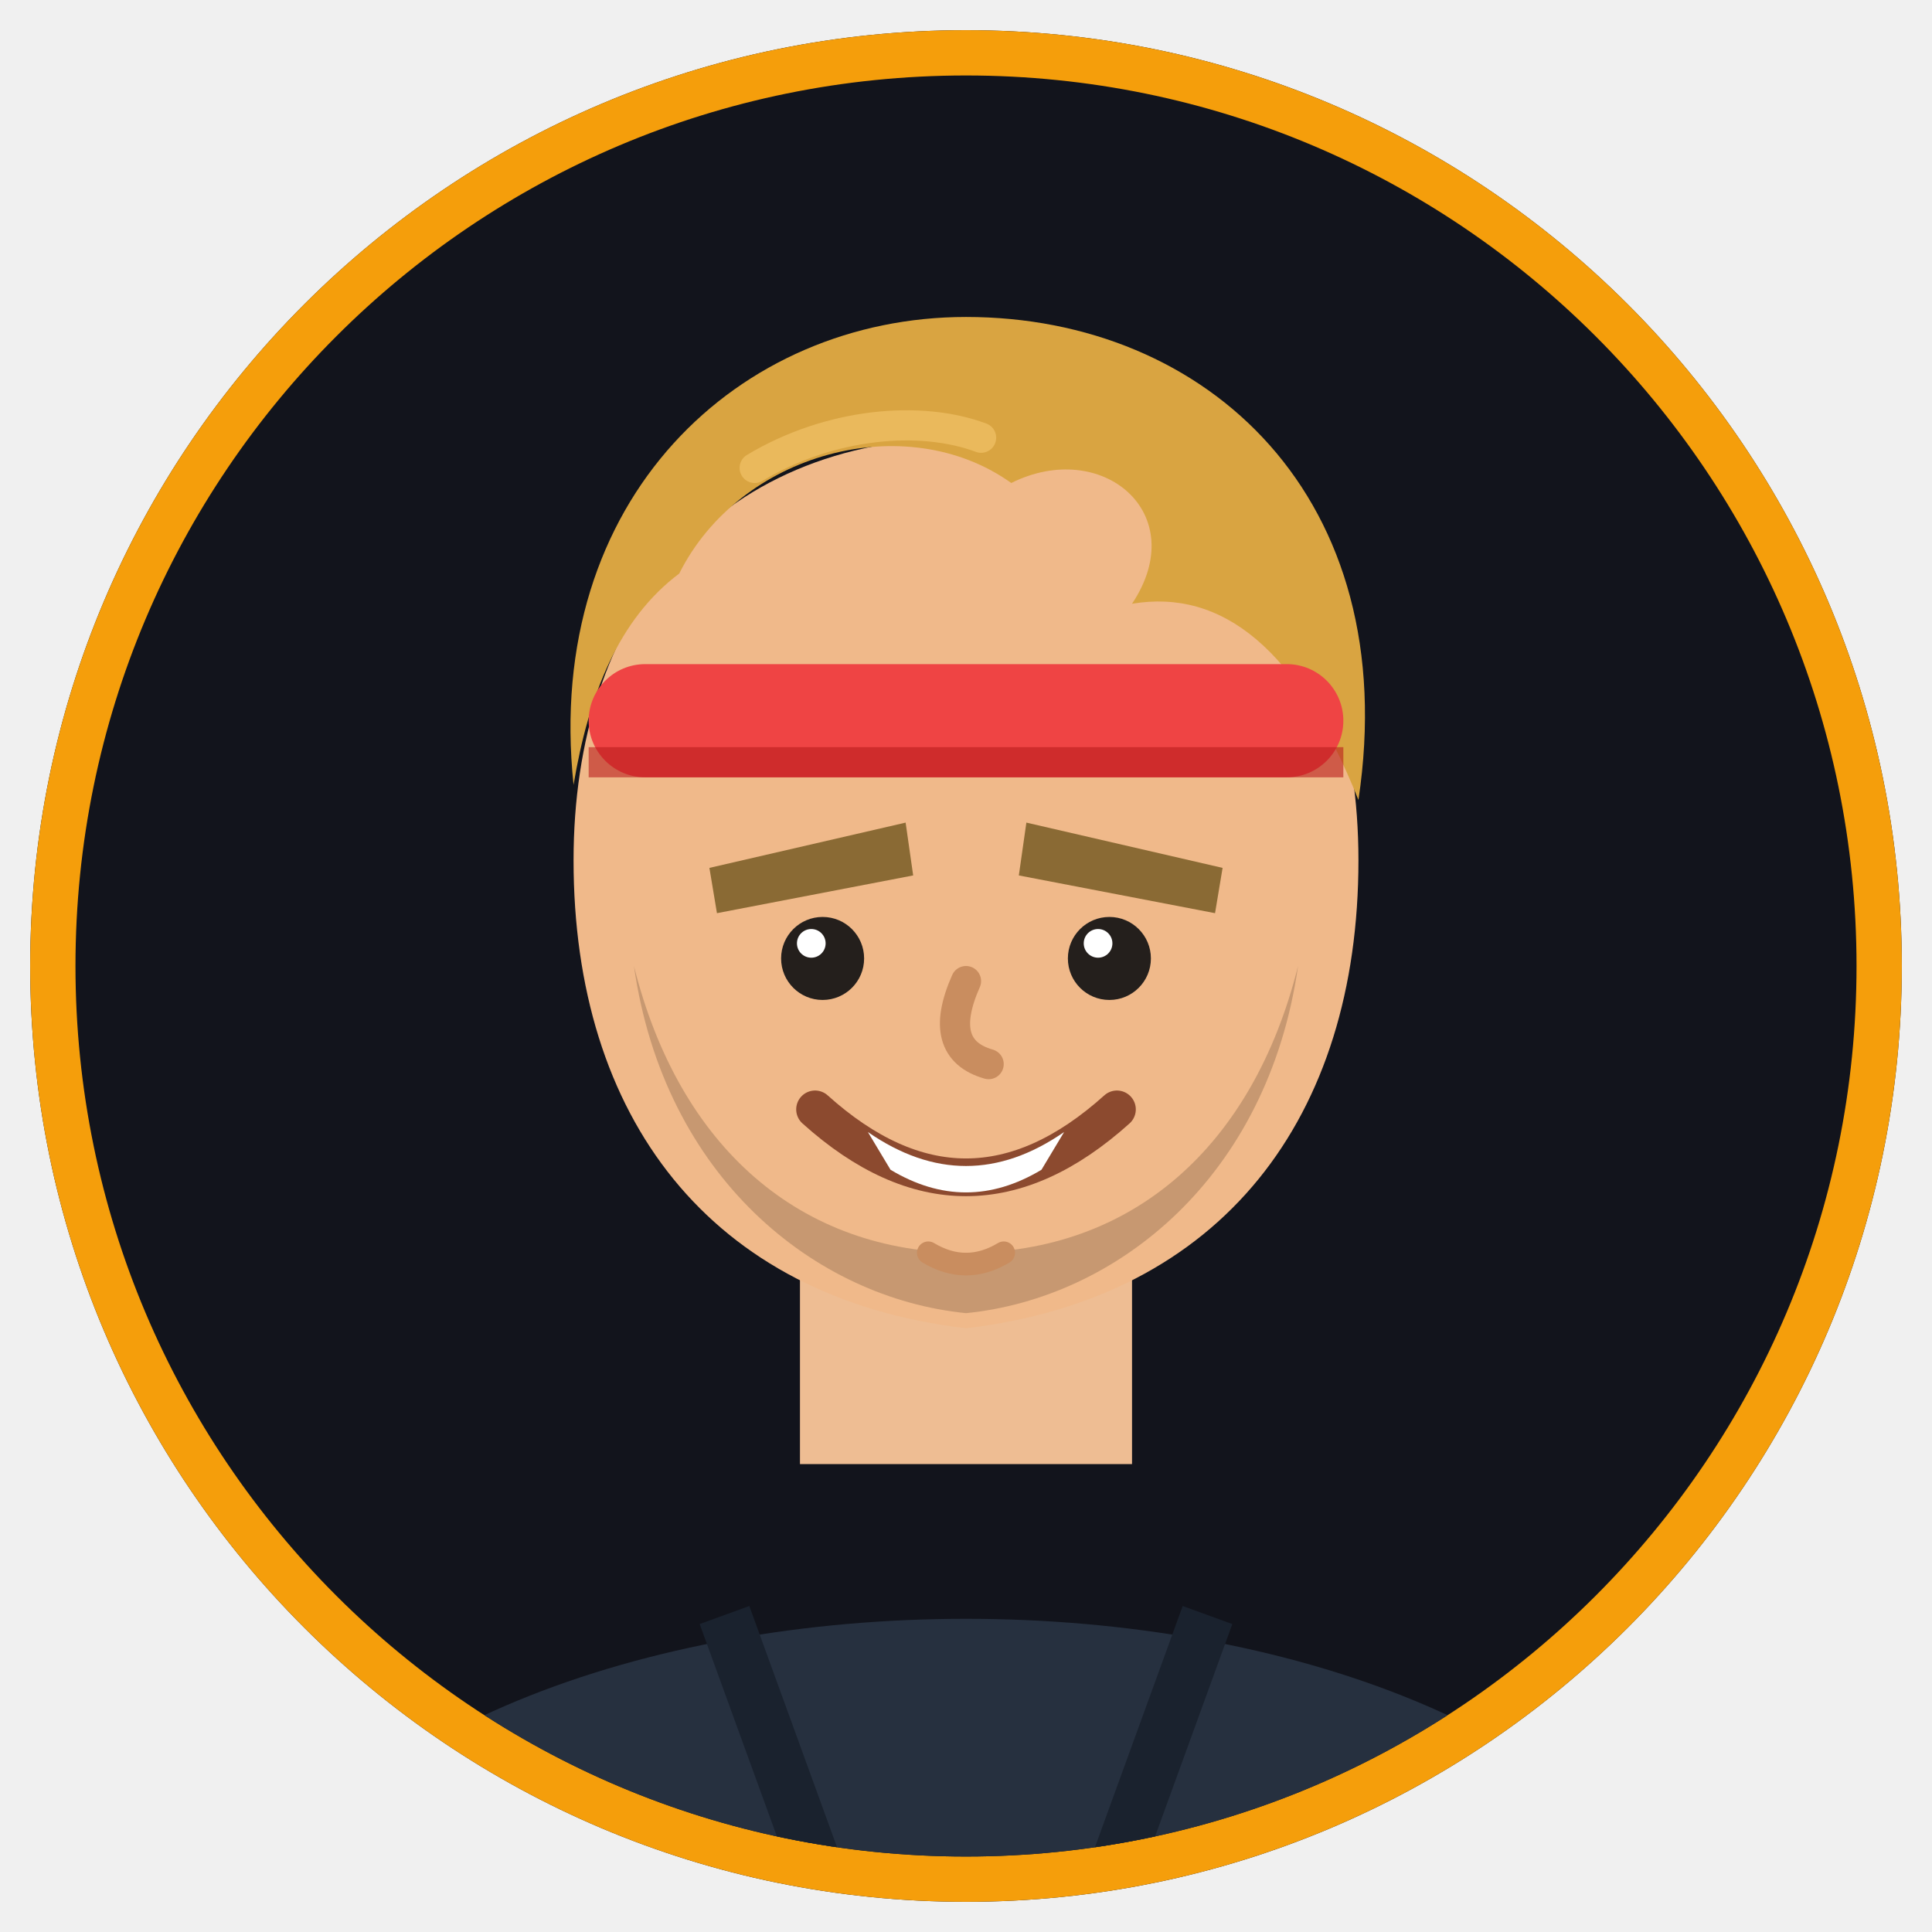
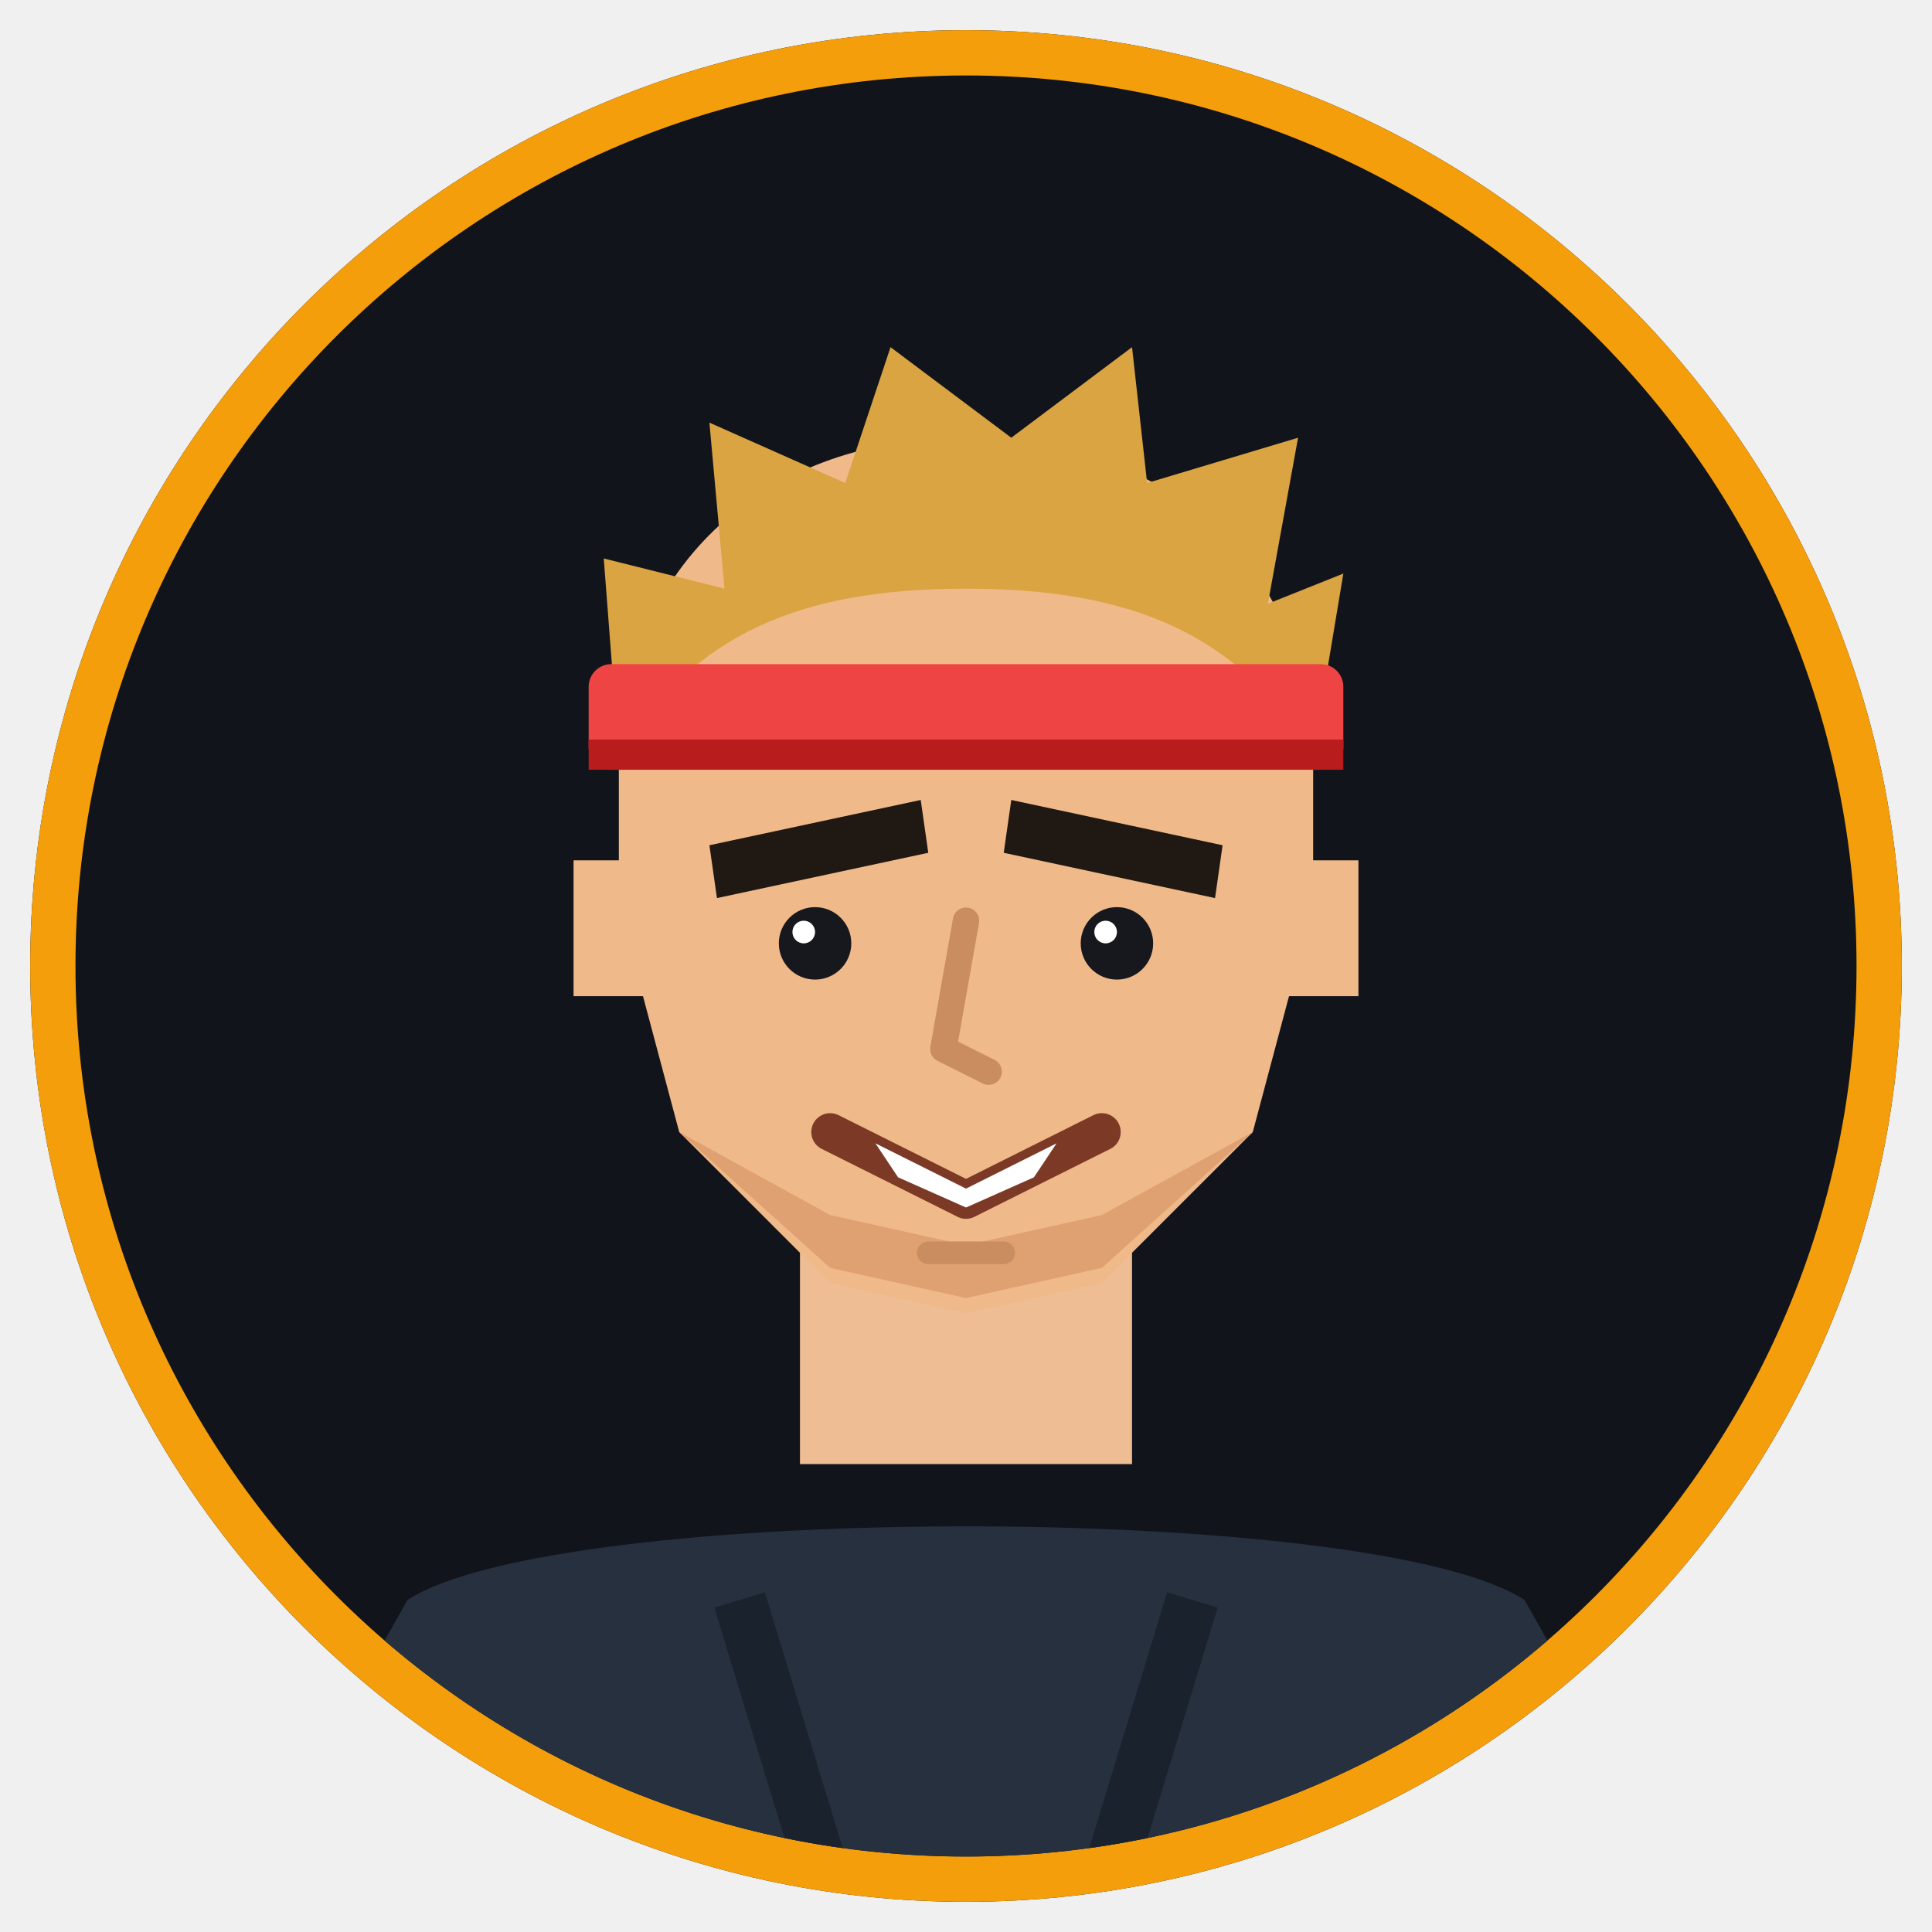
<svg xmlns="http://www.w3.org/2000/svg" viewBox="0 0 256 256" width="256" height="256" role="img" aria-label="Max — brave, driving voice">
  <circle cx="128" cy="128" r="124" fill="#12141c" />
  <circle cx="128" cy="128" r="121" fill="none" stroke="#f59e0b" stroke-width="6" />
-   <clipPath id="disc">
+   <clipPath id="discM">
    <circle cx="128" cy="128" r="118" />
  </clipPath>
-   <g clip-path="url(#disc)">
-     <rect x="106" y="162" width="44" height="32" fill="#eebd93" />
-     <path d="M30 258 C58 200 198 200 226 258 Z" fill="#26303f" />
-     <path d="M96 214 L112 258 M160 214 L144 258" fill="none" stroke="#1a222e" stroke-width="7" />
-     <path d="M128 58 C162 58 180 82 180 114 C180 148 162 172 128 176              C94 172 76 148 76 114 C76 82 94 58 128 58 Z" fill="#f0b98a" />
-     <path d="M84 128 C88 156 108 172 128 174 C148 172 168 156 172 128              C166 152 150 166 128 166 C106 166 90 152 84 128 Z" fill="#7c5c41" opacity="0.35" />
-     <path d="M76 104 C72 66 98 42 128 42 C160 42 186 66 180 106              C172 86 162 78 150 80 C158 68 146 58 134 64              C120 54 98 60 90 76 C82 82 78 92 76 104 Z" fill="#d9a441" />
-     <path d="M100 62 C110 56 122 55 130 58" fill="none" stroke="#eab95c" stroke-width="4" stroke-linecap="round" />
-     <rect x="78" y="88" width="100" height="15" rx="7.5" fill="#ef4444" />
-     <rect x="78" y="99" width="100" height="4" fill="#b91c1c" opacity="0.6" />
-     <path d="M94 115 L120 109 L121 116 L95 121 Z" fill="#8a6a34" />
-     <path d="M162 115 L136 109 L135 116 L161 121 Z" fill="#8a6a34" />
-     <g fill="#241f1c">
-       <circle cx="109" cy="127" r="5.5" />
-       <circle cx="147" cy="127" r="5.5" />
-     </g>
-     <g fill="#ffffff">
-       <circle cx="107.5" cy="125" r="1.9" />
-       <circle cx="145.5" cy="125" r="1.9" />
-     </g>
-     <path d="M128 130 q-4 9 3 11" fill="none" stroke="#c98d5f" stroke-width="4" stroke-linecap="round" />
-     <path d="M108 147 Q128 165 148 147" fill="none" stroke="#8c4a2f" stroke-width="5" stroke-linecap="round" />
-     <path d="M115 150 Q128 159 141 150 L138 155 Q128 161 118 155 Z" fill="#ffffff" />
-     <path d="M123 166 Q128 169 133 166" fill="none" stroke="#c98d5f" stroke-width="3" stroke-linecap="round" />
+   <g clip-path="url(#discM)">
+     <rect x="106" y="158" width="44" height="36" fill="#eebd93" />
+     <path d="M28 258 L54 212 C74 199 182 199 202 212 L228 258 Z" fill="#26303f" />
+     <path d="M98 212 L112 258 M158 212 L144 258" fill="none" stroke="#1a222e" stroke-width="7" />
+     <rect x="76" y="114" width="10" height="18" fill="#f0b98a" />
+     <rect x="170" y="114" width="10" height="18" fill="#f0b98a" />
+     <path d="M128 58 C154 58 172 74 174 98 L174 120 L166 150 L146 170 L128 174              L110 170 L90 150 L82 120 L82 98 C84 74 102 58 128 58 Z" fill="#f0b98a" />
+     <path d="M90 150 L110 168 L128 172 L146 168 L166 150 L146 161 L128 165 L110 161 Z" fill="#dfa171" />
+     <path d="M82 100 L80 74 L96 78 L94 56 L112 64 L118 46 L134 58 L150 46              L152 64 L172 58 L168 80 L178 76 L174 100              C164 84 150 78 128 78 C106 78 92 84 82 100 Z" fill="#d9a441" />
+     <rect x="78" y="88" width="100" height="14" rx="3" fill="#ef4444" />
+     <rect x="78" y="98" width="100" height="4" fill="#b91c1c" />
+     <path d="M94 112 L122 106 L123 113 L95 119 Z" fill="#201812" />
+     <path d="M162 112 L134 106 L133 113 L161 119 Z" fill="#201812" />
+     <circle cx="108" cy="125" r="4.8" fill="#17181d" />
+     <circle cx="148" cy="125" r="4.8" fill="#17181d" />
+     <circle cx="106.5" cy="123.5" r="1.5" fill="#ffffff" />
+     <circle cx="146.5" cy="123.5" r="1.5" fill="#ffffff" />
+     <path d="M128 122 L125 139 L131 142" fill="none" stroke="#c98d5f" stroke-width="3.5" stroke-linejoin="round" stroke-linecap="round" />
+     <path d="M110 150 L128 159 L146 150" fill="none" stroke="#7c3a26" stroke-width="5" stroke-linecap="round" stroke-linejoin="round" />
+     <path d="M116 151.5 L128 157.5 L140 151.5 L137 156 L128 160 L119 156 Z" fill="#ffffff" />
+     <path d="M123 166 L133 166" fill="none" stroke="#c98d5f" stroke-width="3" stroke-linecap="round" />
  </g>
</svg>
